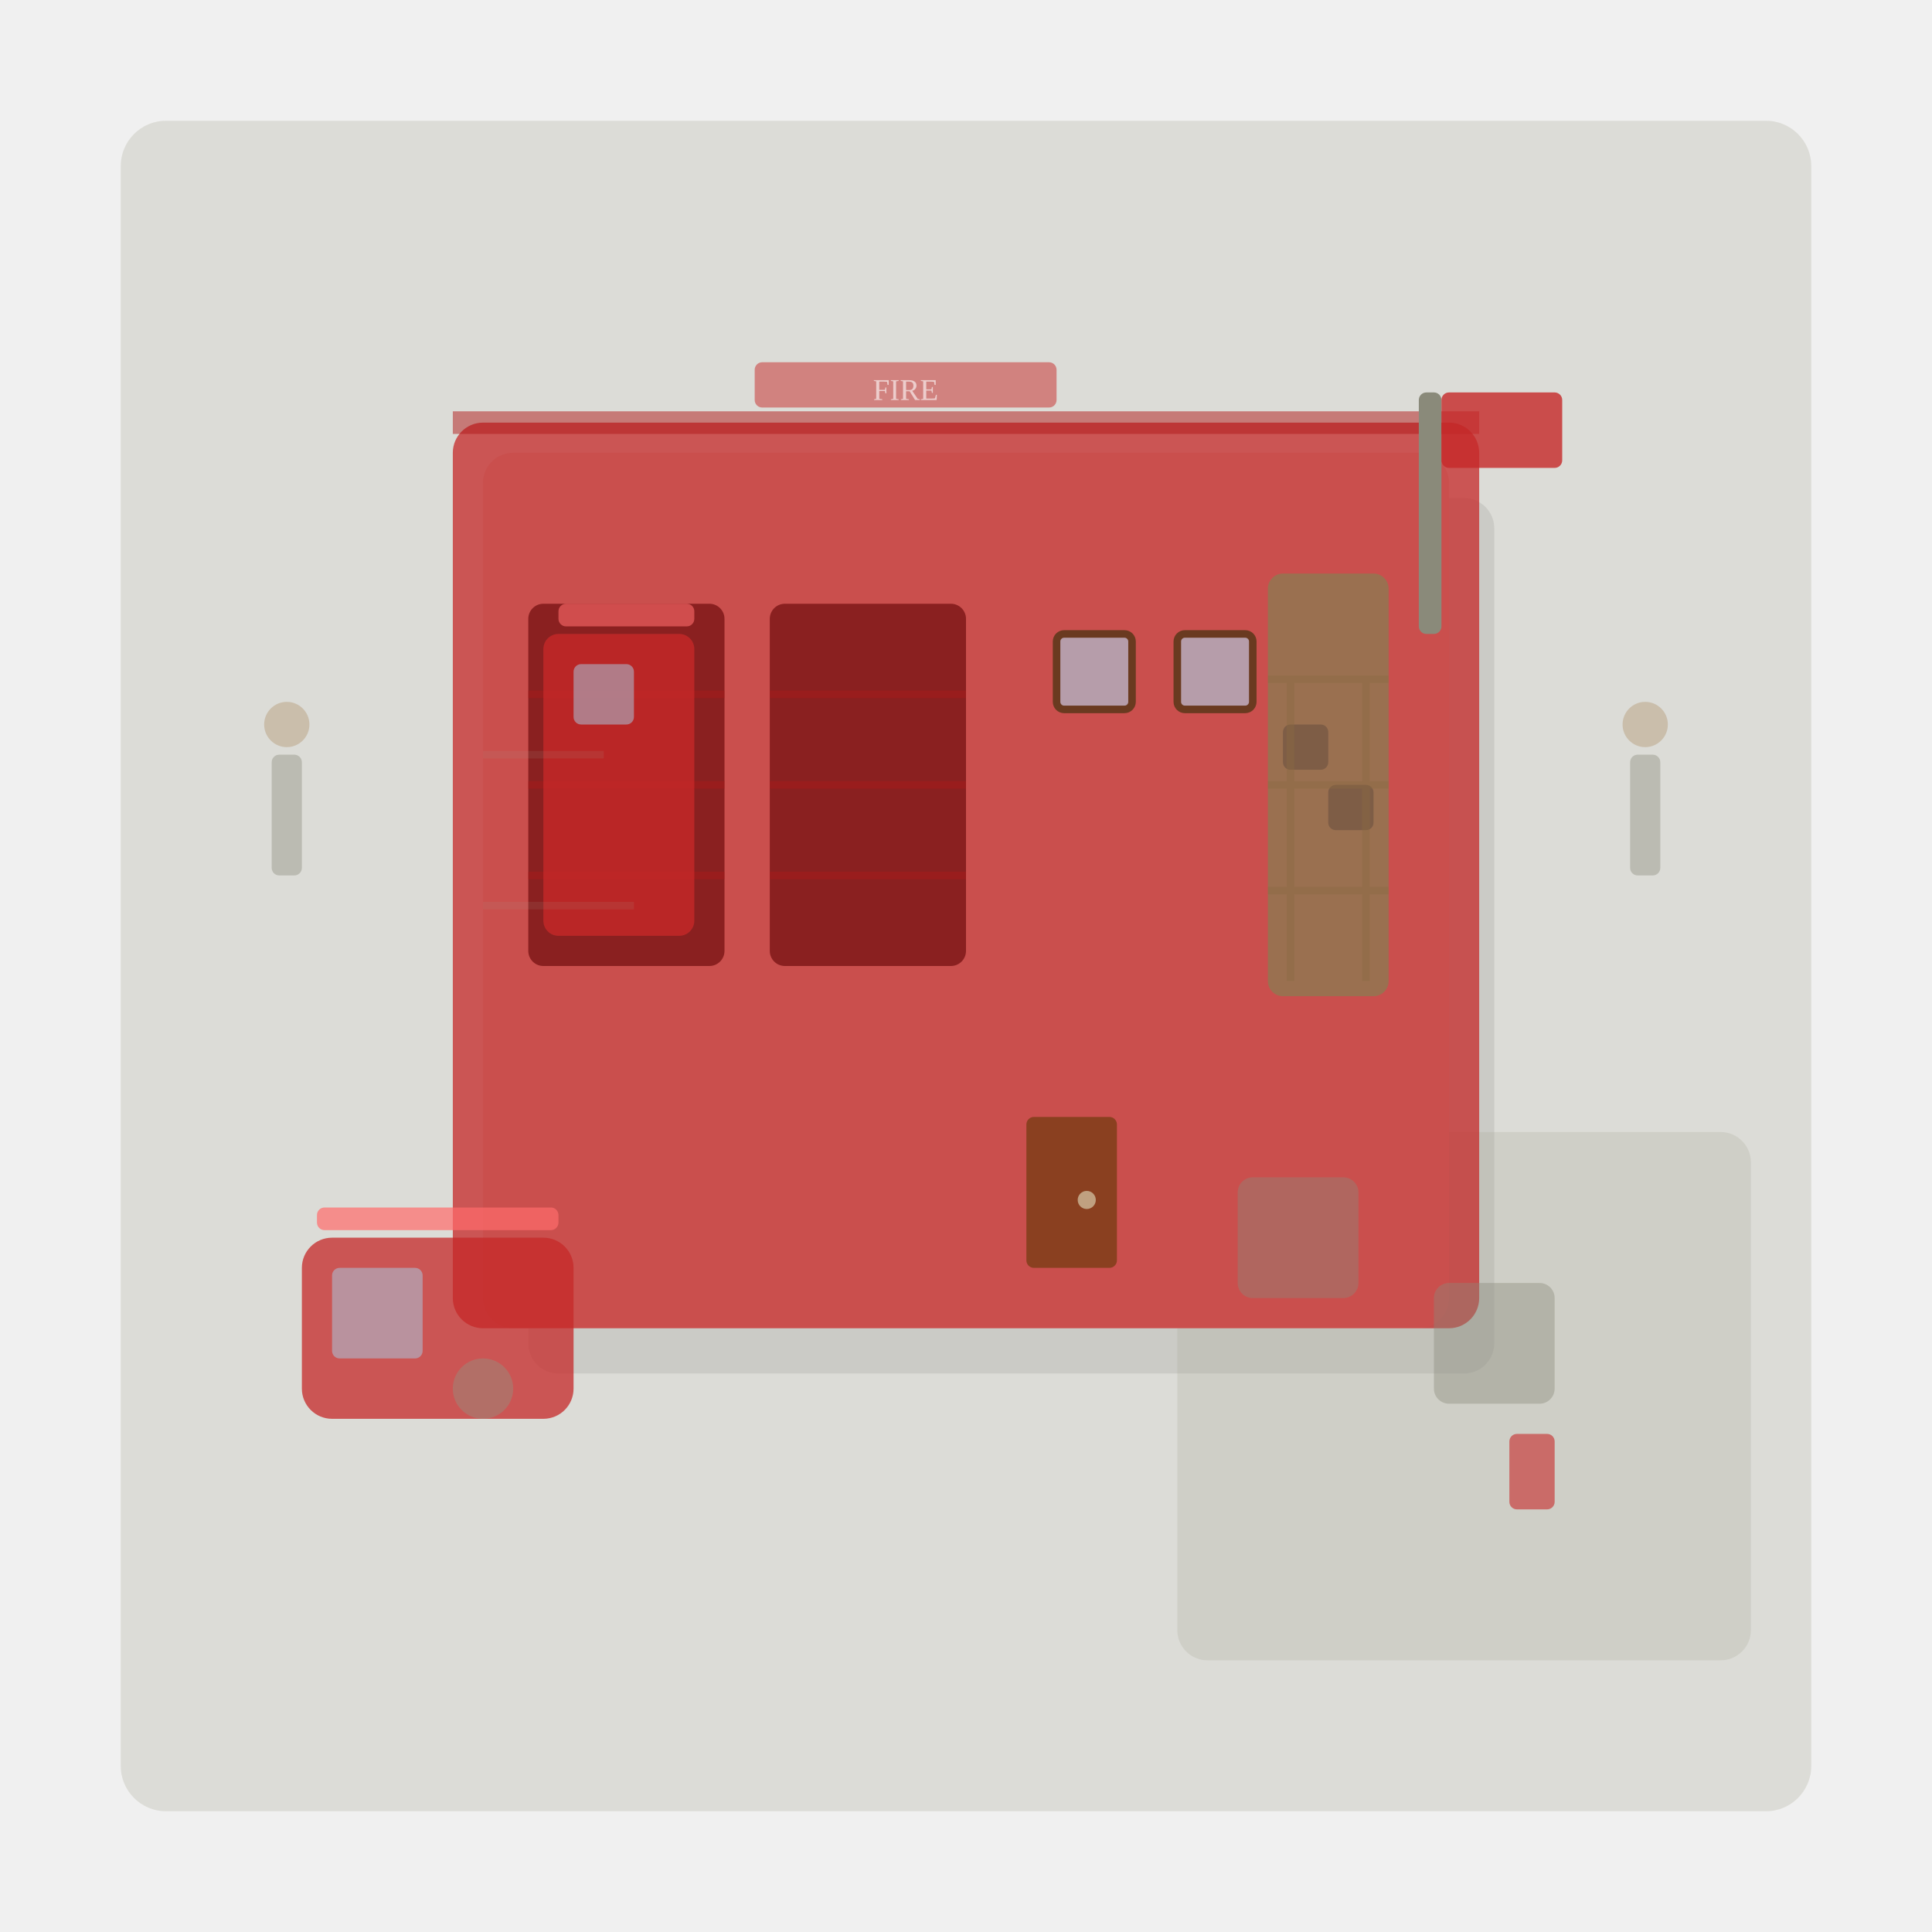
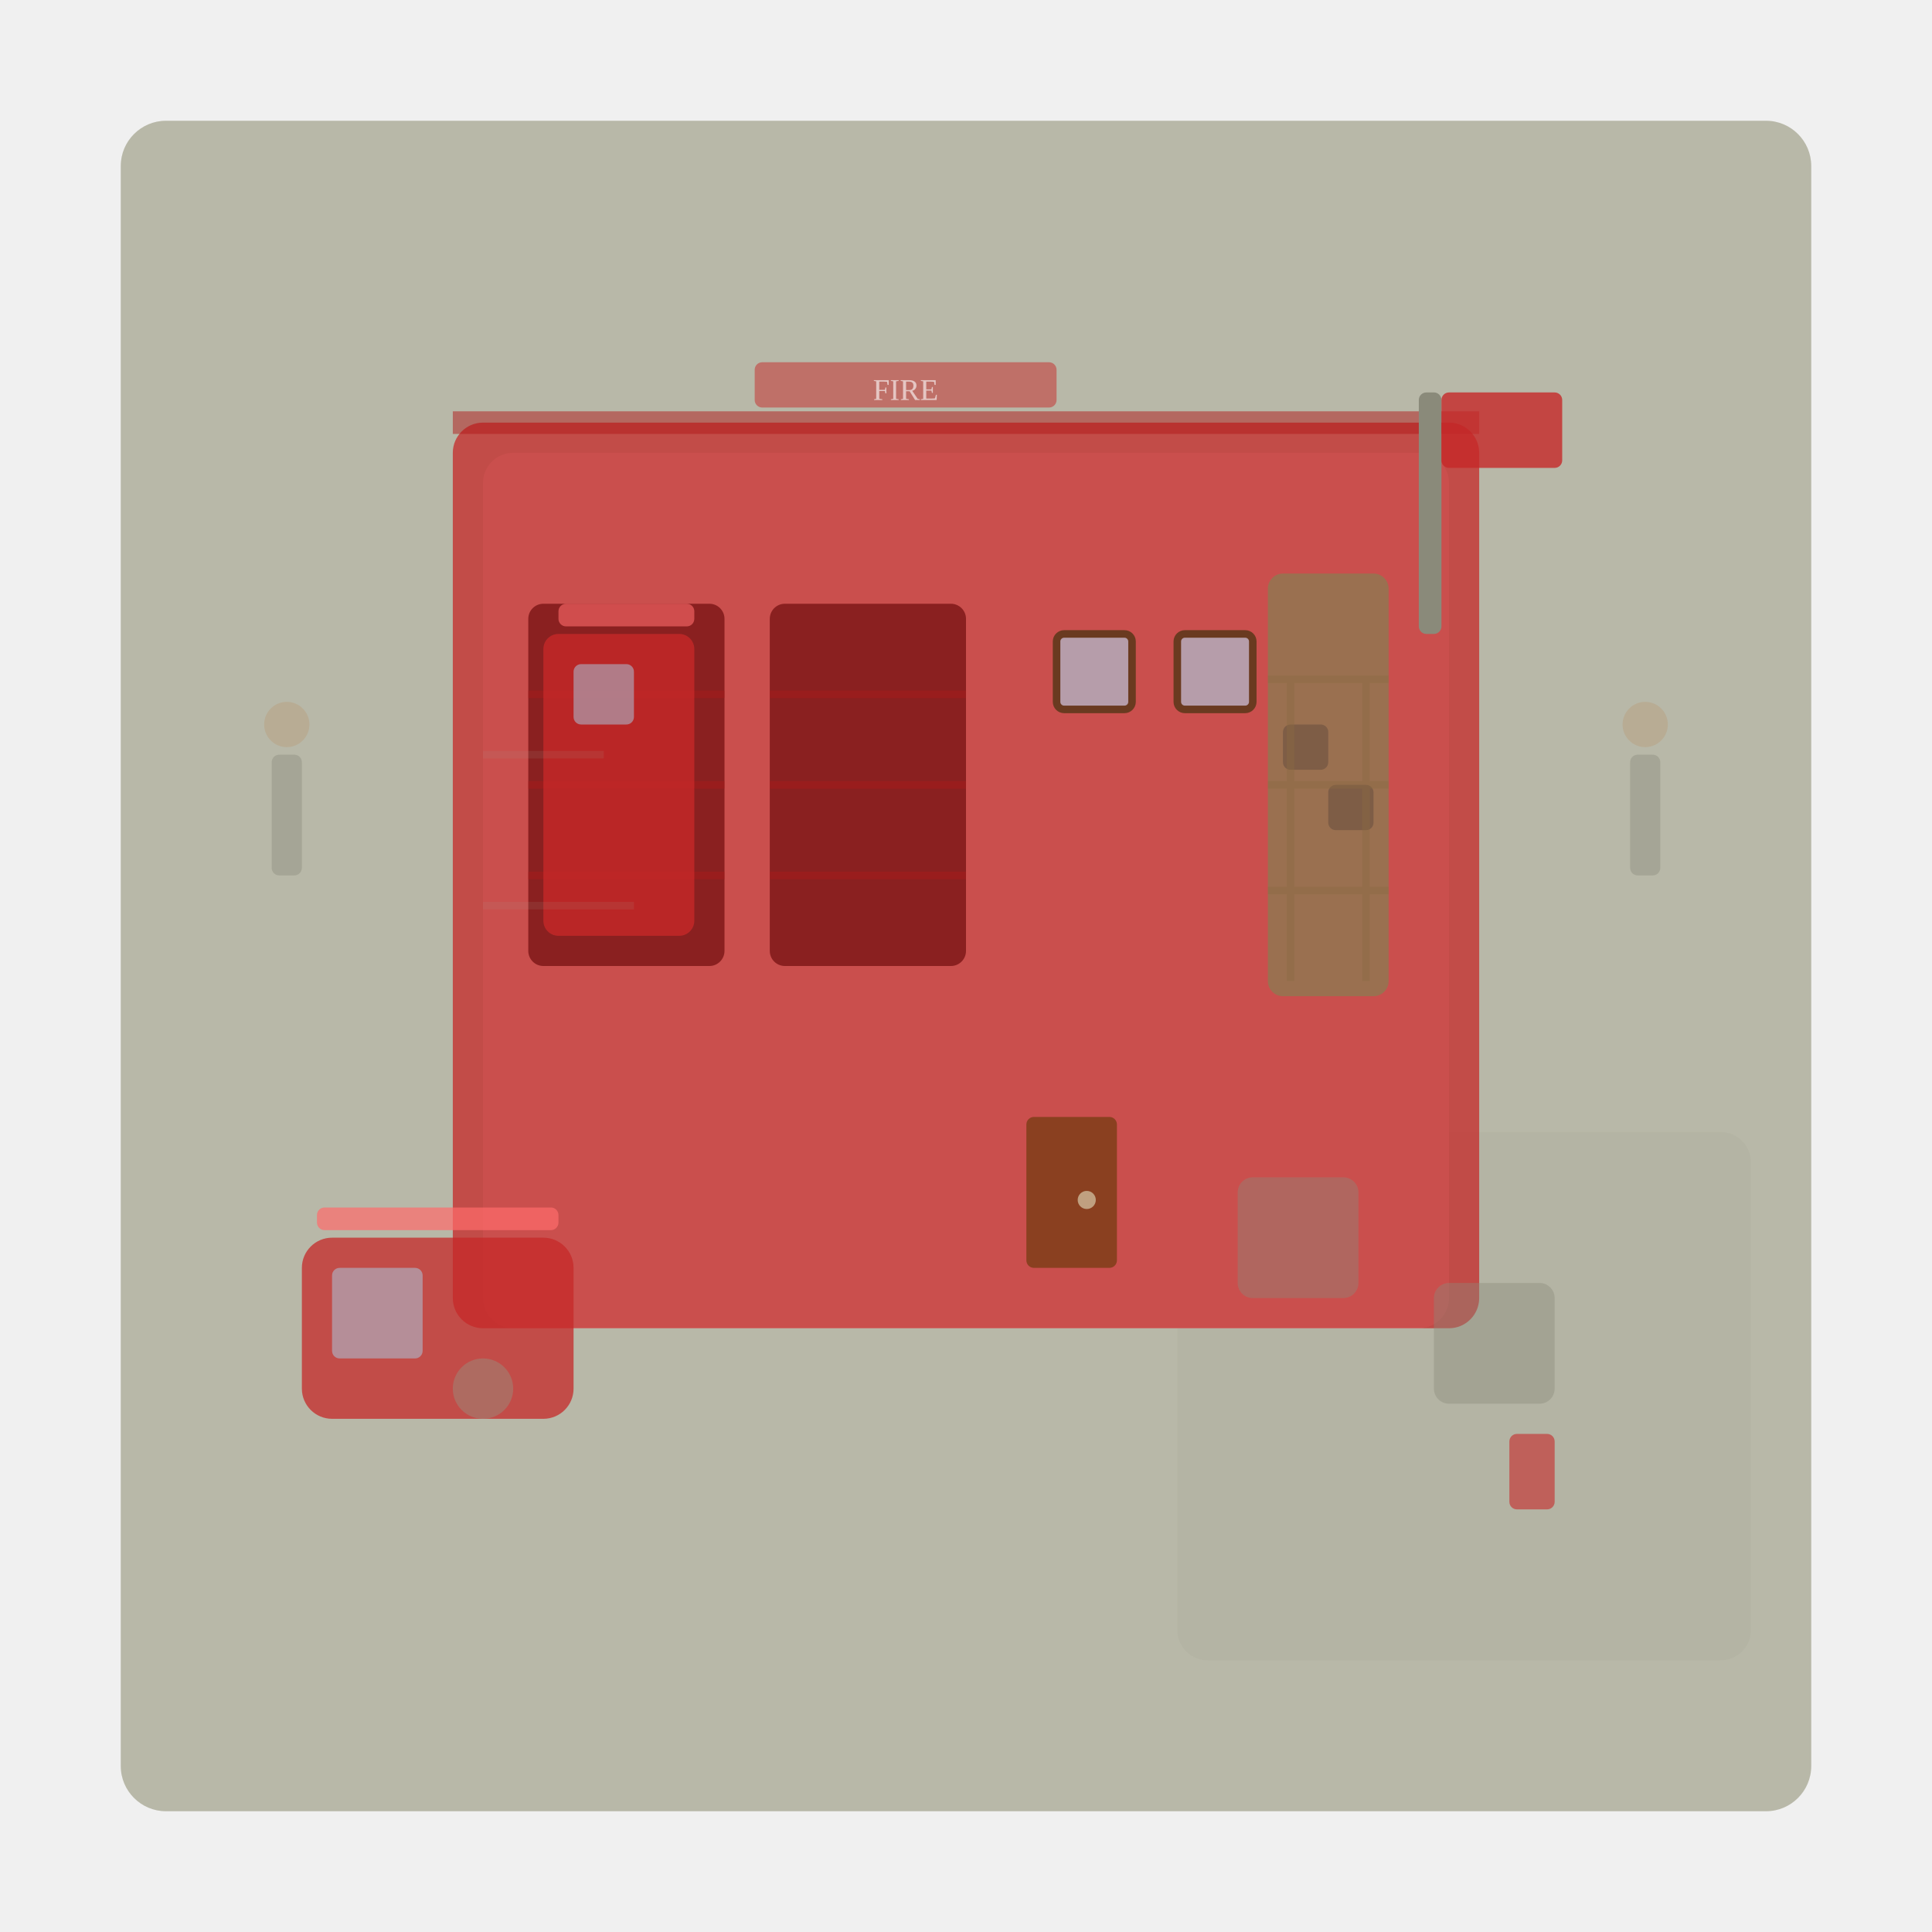
<svg xmlns="http://www.w3.org/2000/svg" viewBox="0 0 128 128">
  <rect x="32" y="30" width="64" height="58" rx="2" fill="#000000" opacity="0.11" transform="translate(3, 3)" />
-   <rect x="8" y="8" width="112" height="112" rx="3" fill="#b8b8a8" opacity="0.35" />
+   <rect x="8" y="8" width="112" height="112" rx="3" fill="#b8b8a8" />
  <rect x="78" y="75" width="38" height="35" rx="2" fill="#a8a898" opacity="0.25" />
  <rect x="32" y="30" width="64" height="58" rx="2" fill="#d8c8c0" />
  <rect x="32" y="30" width="64" height="58" rx="2" fill="#d0b8b0" opacity="0.35" />
  <rect x="30" y="28" width="68" height="60" rx="2" fill="#c62828" opacity="0.75" />
  <line x1="30" y1="28" x2="98" y2="28" stroke="#b01818" stroke-width="1.5" opacity="0.5" />
  <rect x="35" y="40" width="13" height="24" rx="1" fill="#8a2020" />
  <line x1="35" y1="46" x2="48" y2="46" stroke="#b01818" stroke-width="0.5" opacity="0.4" />
  <line x1="35" y1="52" x2="48" y2="52" stroke="#b01818" stroke-width="0.5" opacity="0.4" />
  <line x1="35" y1="58" x2="48" y2="58" stroke="#b01818" stroke-width="0.5" opacity="0.4" />
  <rect x="51" y="40" width="13" height="24" rx="1" fill="#8a2020" />
  <line x1="51" y1="46" x2="64" y2="46" stroke="#b01818" stroke-width="0.5" opacity="0.4" />
  <line x1="51" y1="52" x2="64" y2="52" stroke="#b01818" stroke-width="0.5" opacity="0.4" />
  <line x1="51" y1="58" x2="64" y2="58" stroke="#b01818" stroke-width="0.5" opacity="0.4" />
  <rect x="36" y="42" width="10" height="20" rx="1" fill="#c62828" opacity="0.8" />
  <rect x="38" y="44" width="4" height="4" rx="0.5" fill="#a8d0e8" opacity="0.5" />
  <rect x="37" y="40" width="9" height="1.5" rx="0.5" fill="#ff6b6b" opacity="0.6" />
  <rect x="68" y="74" width="6" height="10" rx="0.5" fill="#8a4020" />
  <circle cx="72" cy="79.5" r="0.6" fill="#c0a080" />
  <rect x="70" y="42" width="5" height="5" rx="0.5" fill="#a8d0e8" opacity="0.6" />
  <rect x="70" y="42" width="5" height="5" rx="0.5" fill="none" stroke="#6a3a20" stroke-width="0.5" />
  <rect x="78" y="42" width="5" height="5" rx="0.5" fill="#a8d0e8" opacity="0.6" />
  <rect x="78" y="42" width="5" height="5" rx="0.5" fill="none" stroke="#6a3a20" stroke-width="0.5" />
  <rect x="86" y="42" width="5" height="5" rx="0.5" fill="#a8d0e8" opacity="0.6" />
  <rect x="86" y="42" width="5" height="5" rx="0.5" fill="none" stroke="#6a3a20" stroke-width="0.5" />
  <rect x="84" y="38" width="8" height="28" rx="1" fill="#9a7050" />
  <rect x="85" y="48" width="3" height="3" rx="0.5" fill="#6a5040" opacity="0.6" />
  <rect x="88" y="52" width="3" height="3" rx="0.5" fill="#6a5040" opacity="0.6" />
  <g stroke="#8a6a40" stroke-width="0.5" opacity="0.4">
    <line x1="84" y1="45" x2="92" y2="45" />
    <line x1="84" y1="52" x2="92" y2="52" />
    <line x1="84" y1="59" x2="92" y2="59" />
    <line x1="85.5" y1="45" x2="85.5" y2="65" />
    <line x1="90.5" y1="45" x2="90.5" y2="65" />
  </g>
  <rect x="20" y="82" width="18" height="12" rx="2" fill="#c62828" opacity="0.75" />
  <rect x="22" y="84" width="6" height="6" rx="0.5" fill="#a8d0e8" opacity="0.5" />
  <rect x="21" y="80" width="16" height="1.5" rx="0.5" fill="#ff6b6b" opacity="0.7" />
  <circle cx="32" cy="92" r="2" fill="#9a8a7a" opacity="0.5" />
  <rect x="82" y="78" width="8" height="8" rx="1" fill="#8a8a7a" opacity="0.4" />
  <rect x="95" y="85" width="8" height="8" rx="1" fill="#8a8a7a" opacity="0.4" />
  <rect x="100" y="95" width="3" height="5" rx="0.5" fill="#c62828" opacity="0.6" />
  <rect x="94" y="26" width="1.5" height="16" rx="0.5" fill="#8a8a7a" />
  <rect x="95.5" y="26" width="8" height="5" rx="0.5" fill="#c62828" opacity="0.8" />
  <rect x="50" y="24" width="20" height="3" rx="0.5" fill="#c62828" opacity="0.5" />
  <text x="60" y="26.5" font-size="2" fill="#ffffff" text-anchor="middle" opacity="0.6">FIRE</text>
  <rect x="18" y="50" width="2" height="8" rx="0.5" fill="#8a8a7a" opacity="0.4" />
  <circle cx="19" cy="48" r="1.5" fill="#b8a080" opacity="0.5" />
  <rect x="108" y="50" width="2" height="8" rx="0.5" fill="#8a8a7a" opacity="0.4" />
  <circle cx="109" cy="48" r="1.5" fill="#b8a080" opacity="0.5" />
  <g stroke="#a89080" stroke-width="0.5" opacity="0.15">
    <line x1="32" y1="50" x2="40" y2="50" />
    <line x1="32" y1="60" x2="42" y2="60" />
  </g>
</svg>
